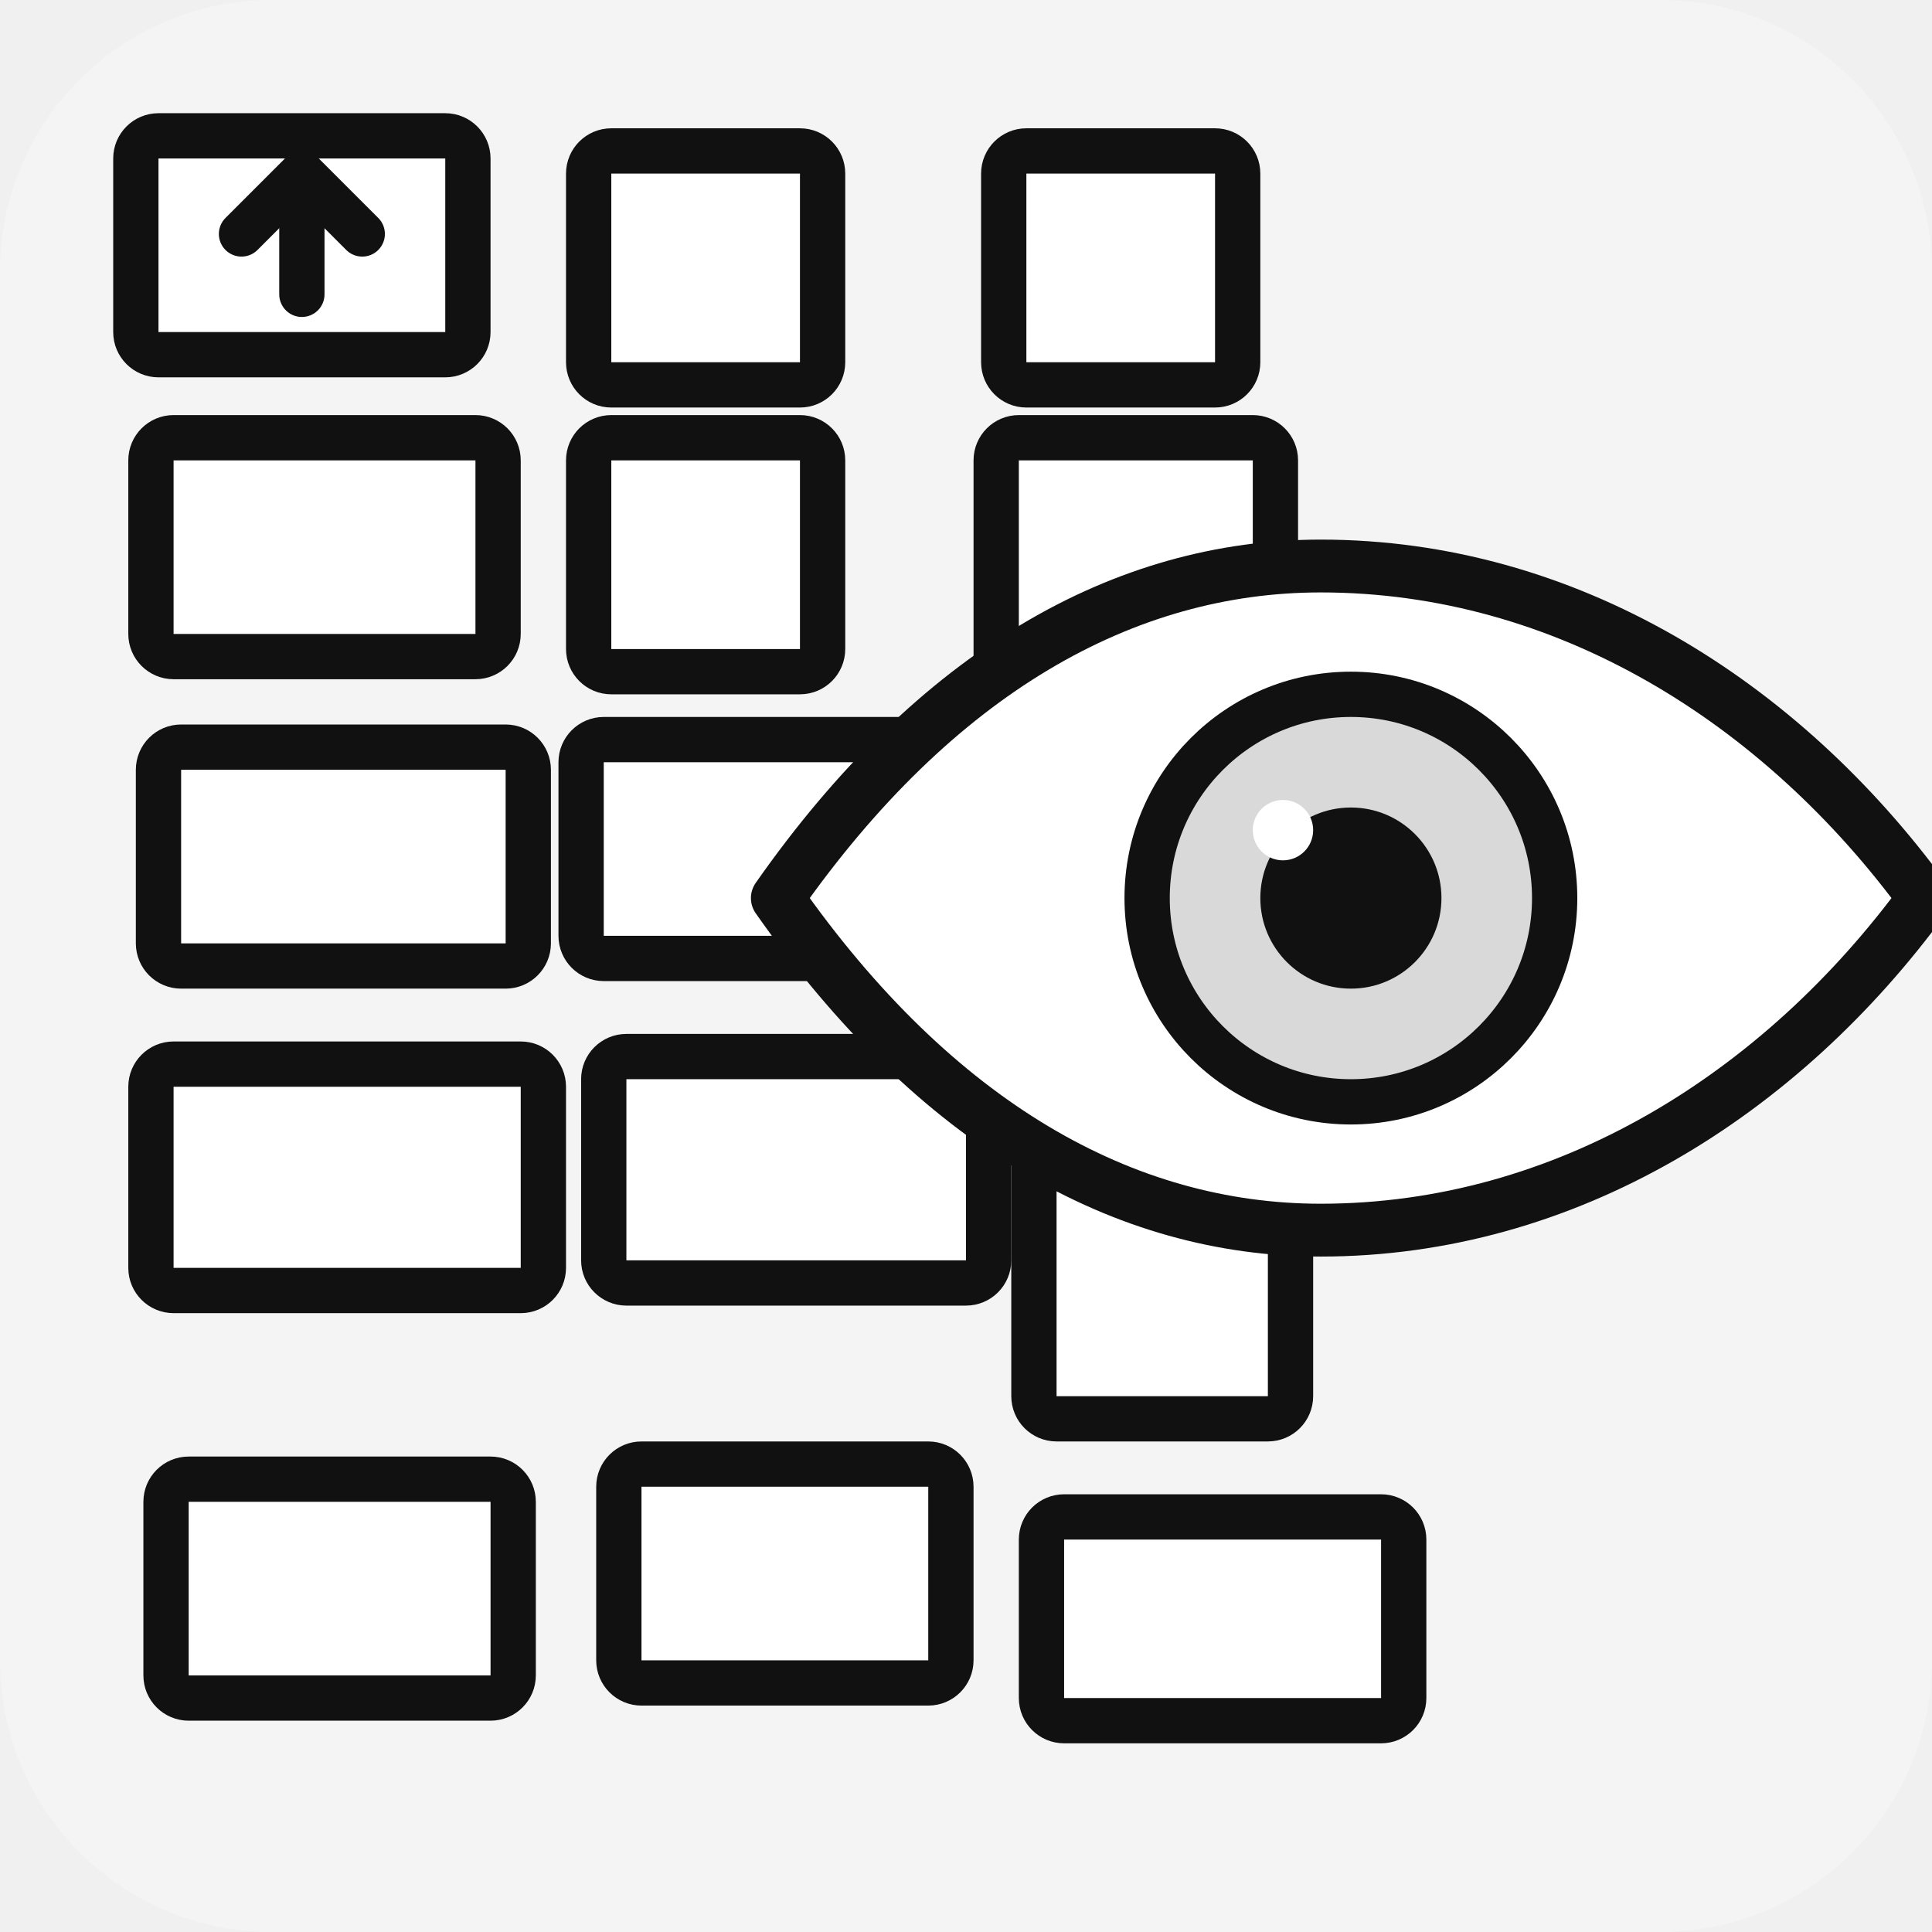
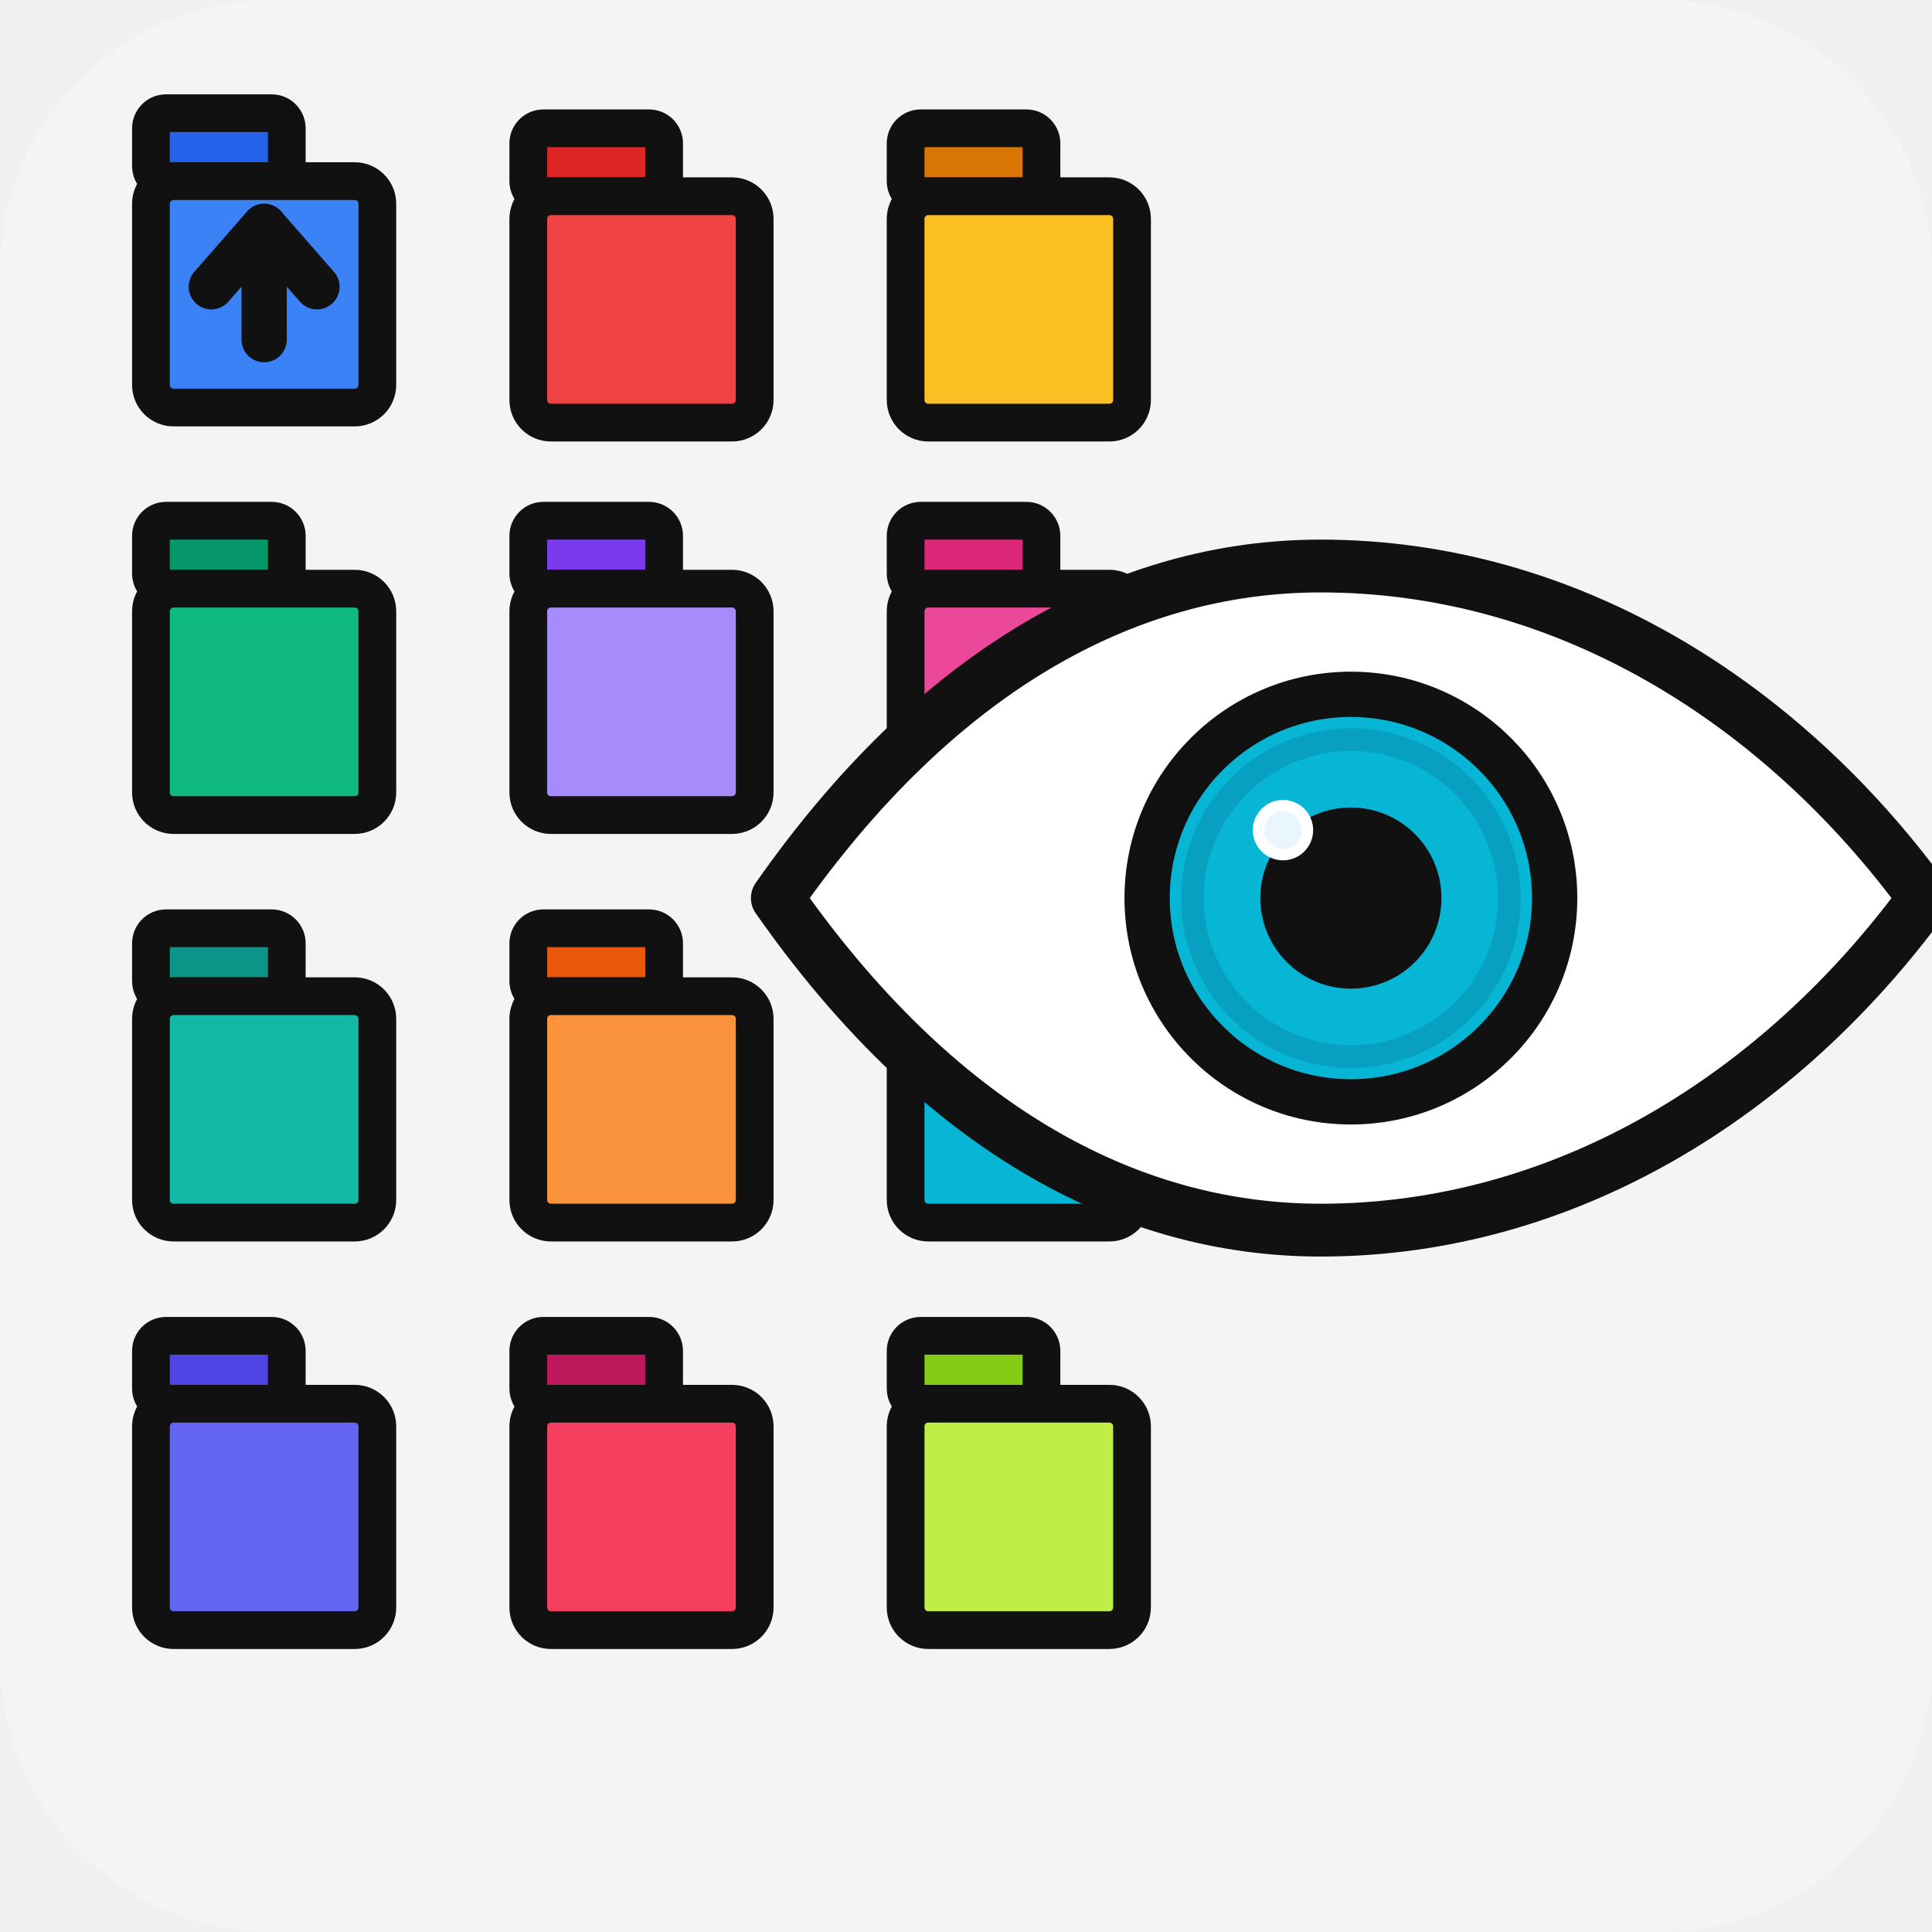
<svg xmlns="http://www.w3.org/2000/svg" width="512" height="512" viewBox="0 0 512 512" fill="none">
  <rect width="512" height="512" rx="72" fill="#F4F4F4" />
-   <g stroke="#111111" stroke-width="12" stroke-linejoin="round">
-     <rect x="36" y="36" width="88" height="58" rx="6" fill="#FFFFFF" />
-     <rect x="156" y="40" width="62" height="62" rx="6" fill="#FFFFFF" />
-     <rect x="266" y="40" width="62" height="62" rx="6" fill="#FFFFFF" />
-     <rect x="40" y="116" width="92" height="58" rx="6" fill="#FFFFFF" />
-     <rect x="156" y="116" width="62" height="62" rx="6" fill="#FFFFFF" />
-     <rect x="264" y="116" width="74" height="74" rx="6" fill="#FFFFFF" />
-     <rect x="42" y="198" width="98" height="58" rx="6" fill="#FFFFFF" />
-     <rect x="154" y="196" width="96" height="58" rx="6" fill="#FFFFFF" />
-     <rect x="272" y="196" width="82" height="58" rx="6" fill="#FFFFFF" />
-     <rect x="40" y="282" width="104" height="60" rx="6" fill="#FFFFFF" />
-     <rect x="160" y="280" width="102" height="60" rx="6" fill="#FFFFFF" />
-     <rect x="274" y="264" width="68" height="112" rx="6" fill="#FFFFFF" />
-     <rect x="44" y="392" width="92" height="58" rx="6" fill="#FFFFFF" />
-     <rect x="164" y="388" width="88" height="58" rx="6" fill="#FFFFFF" />
-     <rect x="276" y="402" width="96" height="54" rx="6" fill="#FFFFFF" />
+   <g stroke="#111111" stroke-width="10" stroke-linejoin="round">
+     <g>
+       <rect x="40" y="30" width="36" height="18" rx="4" fill="#2563EB" />
+       <rect x="40" y="48" width="60" height="60" rx="6" fill="#3B82F6" />
+     </g>
+     <g>
+       <rect x="140" y="34" width="36" height="18" rx="4" fill="#DC2626" />
+       <rect x="140" y="52" width="60" height="60" rx="6" fill="#EF4444" />
+     </g>
+     <g>
+       <rect x="240" y="34" width="36" height="18" rx="4" fill="#D97706" />
+       <rect x="240" y="52" width="60" height="60" rx="6" fill="#FBBF24" />
+     </g>
+     <g>
+       <rect x="40" y="138" width="36" height="18" rx="4" fill="#059669" />
+       <rect x="40" y="156" width="60" height="60" rx="6" fill="#10B981" />
+     </g>
+     <g>
+       <rect x="140" y="138" width="36" height="18" rx="4" fill="#7C3AED" />
+       <rect x="140" y="156" width="60" height="60" rx="6" fill="#A78BFA" />
+     </g>
+     <g>
+       <rect x="240" y="138" width="36" height="18" rx="4" fill="#DB2777" />
+       <rect x="240" y="156" width="60" height="60" rx="6" fill="#EC4899" />
+     </g>
+     <g>
+       <rect x="40" y="246" width="36" height="18" rx="4" fill="#0D9488" />
+       <rect x="40" y="264" width="60" height="60" rx="6" fill="#14B8A6" />
+     </g>
+     <g>
+       <rect x="140" y="246" width="36" height="18" rx="4" fill="#EA580C" />
+       <rect x="140" y="264" width="60" height="60" rx="6" fill="#FB923C" />
+     </g>
+     <g>
+       <rect x="240" y="246" width="36" height="18" rx="4" fill="#0891B2" />
+       <rect x="240" y="264" width="60" height="60" rx="6" fill="#06B6D4" />
+     </g>
+     <g>
+       <rect x="40" y="354" width="36" height="18" rx="4" fill="#4F46E5" />
+       <rect x="40" y="372" width="60" height="60" rx="6" fill="#6366F1" />
+     </g>
+     <g>
+       <rect x="140" y="354" width="36" height="18" rx="4" fill="#BE185D" />
+       <rect x="140" y="372" width="60" height="60" rx="6" fill="#F43F5E" />
+     </g>
+     <g>
+       <rect x="240" y="354" width="36" height="18" rx="4" fill="#84CC16" />
+       <rect x="240" y="372" width="60" height="60" rx="6" fill="#BFEF45" />
+     </g>
  </g>
  <g stroke="#111111" stroke-width="12" stroke-linecap="round" stroke-linejoin="round">
-     <path d="M80 78V48" />
-     <path d="M64 62L80 46L96 62" />
+     <path d="M70 90V60" />
+     <path d="M56 76L70 60L84 76" />
  </g>
  <g transform="translate(240 110)">
    <path d="M110 40C175 40 232 76 270 128C232 180 175 216 110 216C58 216 8 188 -34 128C8 68 58 40 110 40Z" fill="#FFFFFF" stroke="#111111" stroke-width="14" stroke-linejoin="round" />
-     <circle cx="118" cy="128" r="54" fill="#D9D9D9" stroke="#111111" stroke-width="12" />
+     <circle cx="118" cy="128" r="54" fill="#06B6D4" stroke="#111111" stroke-width="12" />
+     <circle cx="118" cy="128" r="42" fill="none" stroke="#0891B2" stroke-width="6" opacity="0.6" />
+     <circle cx="118" cy="128" r="28" fill="none" stroke="#06B6D4" stroke-width="4" opacity="0.5" />
    <circle cx="118" cy="128" r="24" fill="#111111" />
    <circle cx="100" cy="110" r="8" fill="#FFFFFF" />
+     <circle cx="100" cy="110" r="5" fill="#E0F2FE" opacity="0.7" />
  </g>
</svg>
